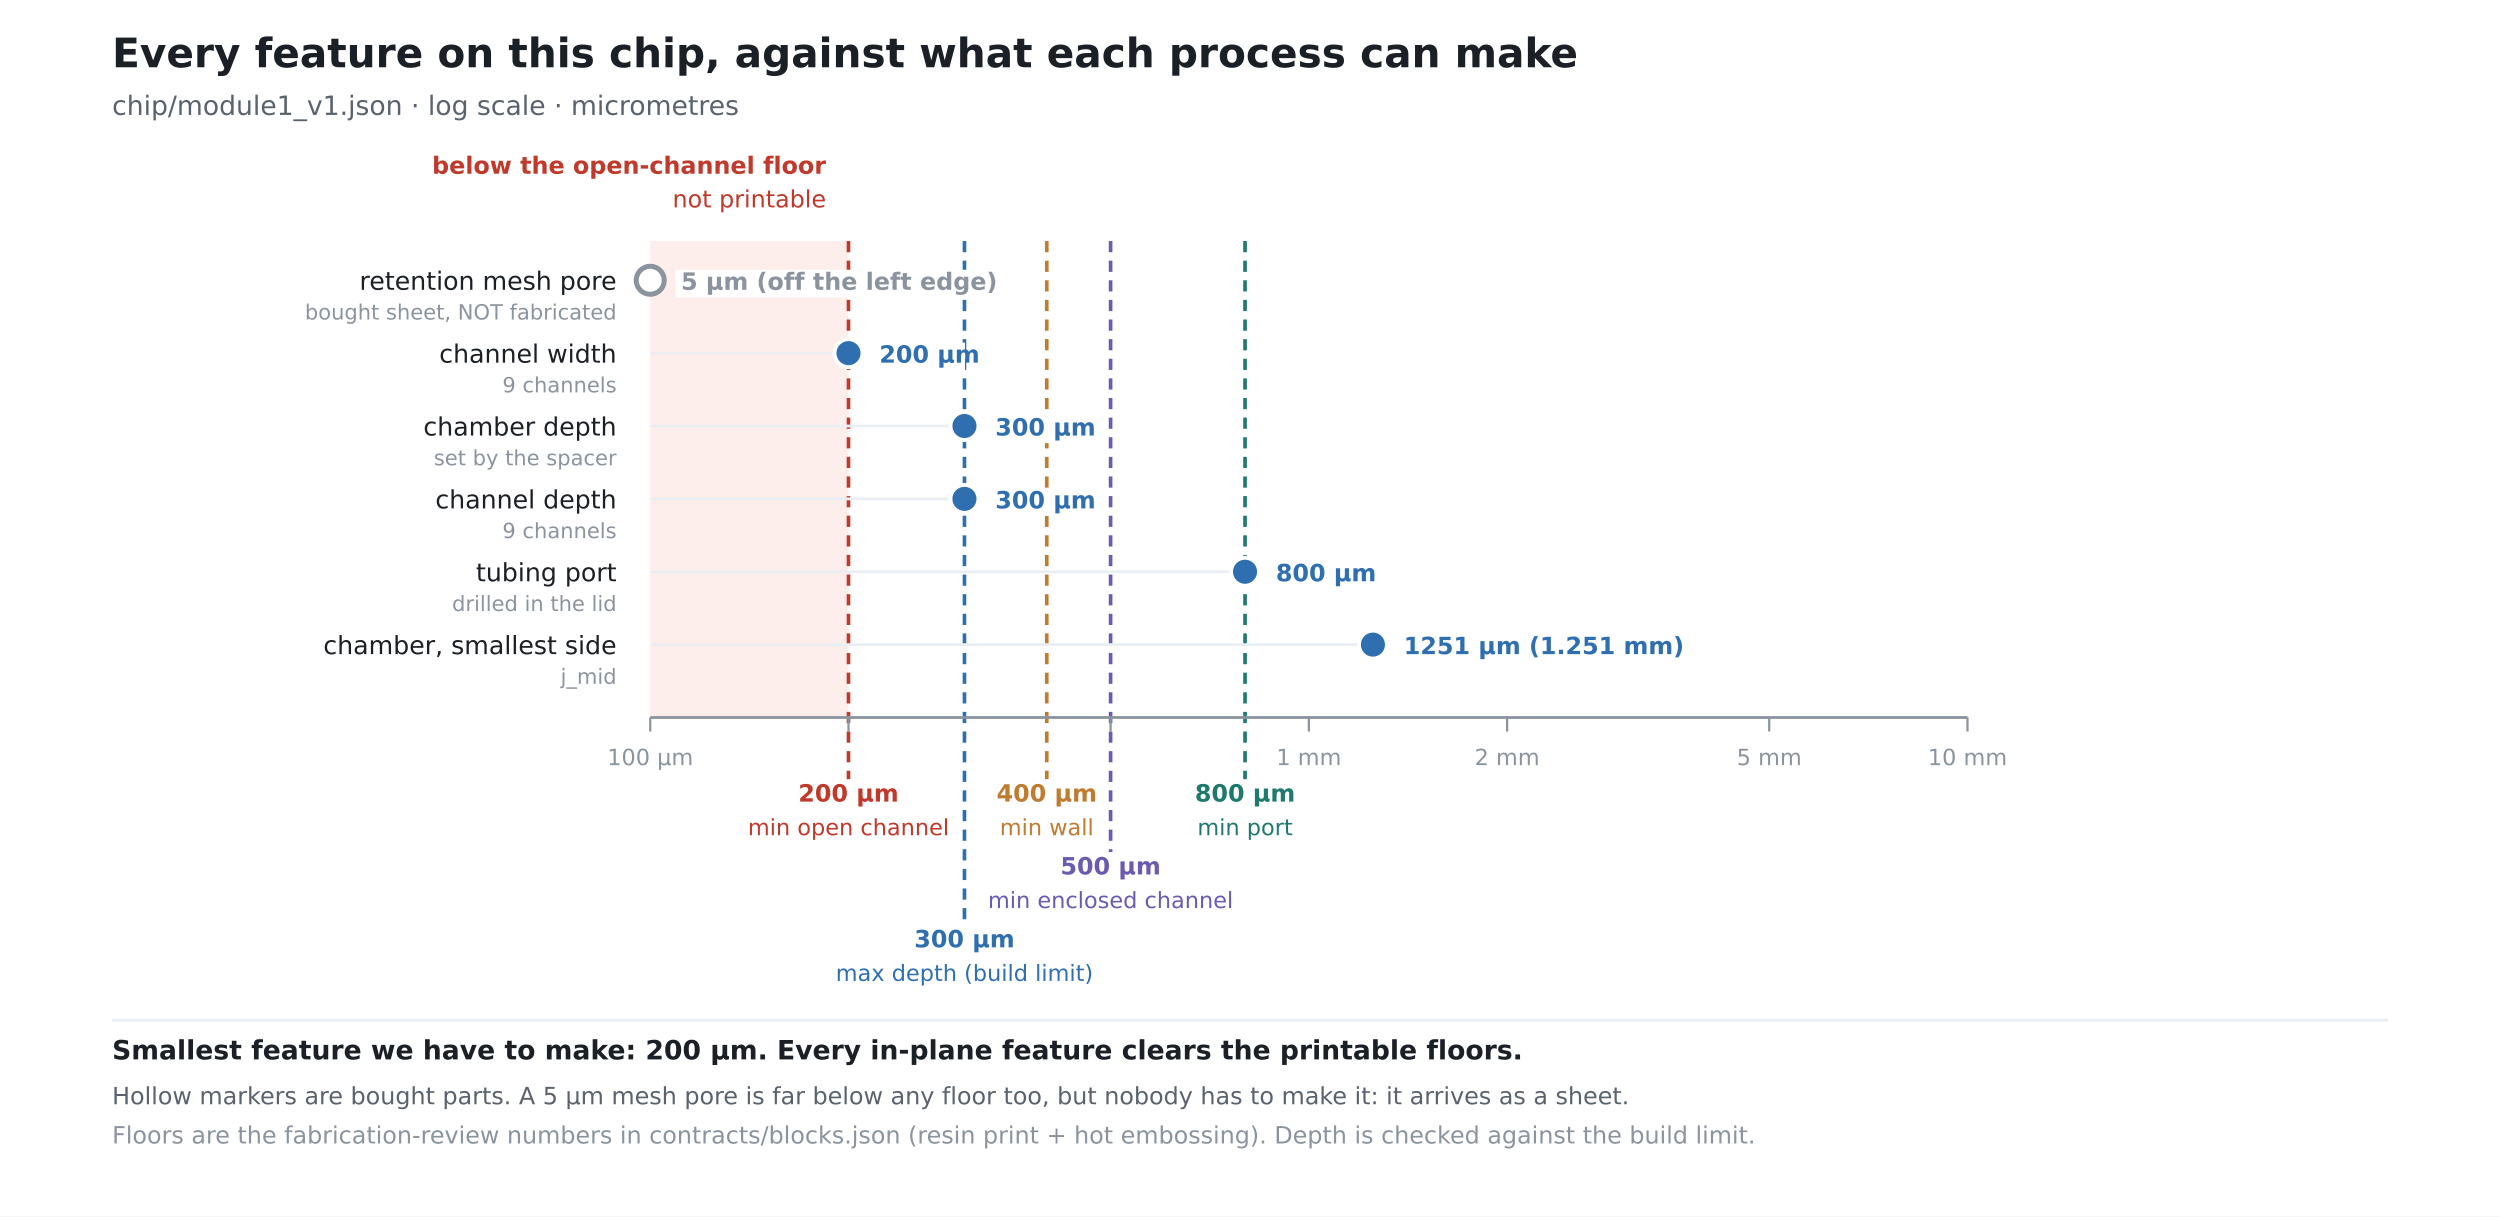
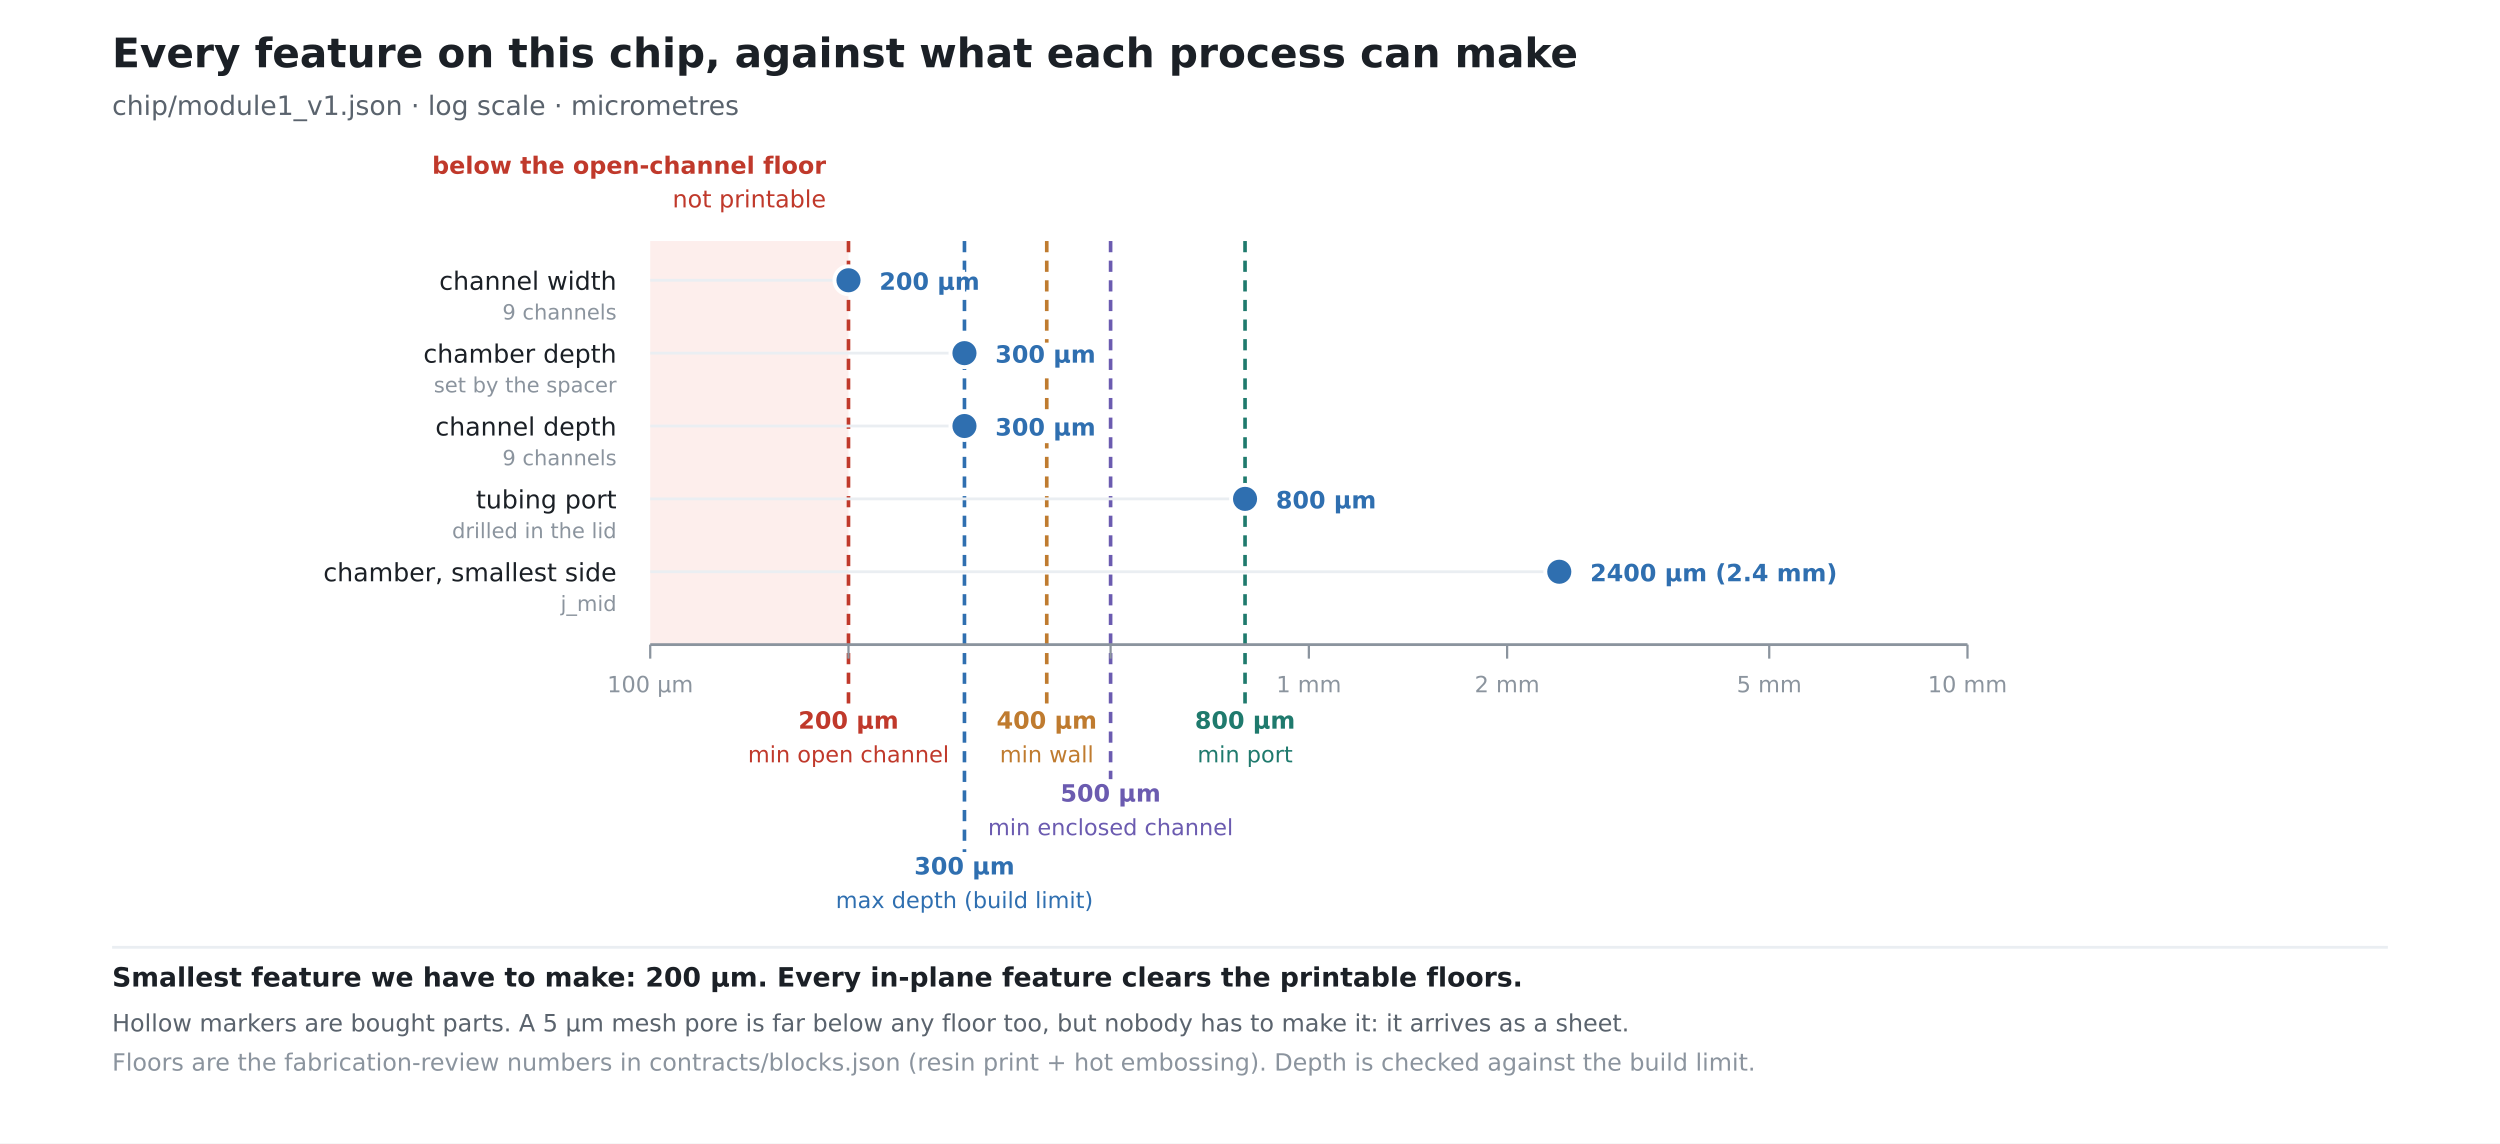
- <svg xmlns="http://www.w3.org/2000/svg" width="892" height="434" viewBox="0 0 892 434" role="img" aria-label="module1_v1: feature sizes against the process floors">
-   <rect width="892" height="434" fill="#ffffff" />
+ <svg xmlns="http://www.w3.org/2000/svg" width="892" height="408" viewBox="0 0 892 408" role="img" aria-label="module1_v1: feature sizes against the process floors">
+   <rect width="892" height="408" fill="#ffffff" />
  <text x="40" y="24" font-family="DejaVu Sans, Helvetica, Arial, sans-serif" font-size="14.5" fill="#1b2026" text-anchor="start" font-weight="bold">Every feature on this chip, against what each process can make</text>
  <text x="40" y="41" font-family="DejaVu Sans, Helvetica, Arial, sans-serif" font-size="9.5" fill="#5a636d" text-anchor="start">chip/module1_v1.json   ·   log scale   ·   micrometres</text>
-   <rect x="232" y="86" width="70.74" height="170" fill="#fdeeec" stroke="none" />
+   <rect x="232" y="86" width="70.74" height="144" fill="#fdeeec" stroke="none" />
  <text x="294.74" y="62" font-family="DejaVu Sans, Helvetica, Arial, sans-serif" font-size="8.5" fill="#c0392b" text-anchor="end" font-weight="bold">below the open-channel floor</text>
  <text x="294.74" y="74" font-family="DejaVu Sans, Helvetica, Arial, sans-serif" font-size="8.5" fill="#c0392b" text-anchor="end">not printable</text>
-   <line x1="302.74" y1="86" x2="302.74" y2="278" stroke="#c0392b" stroke-width="1.3" stroke-dasharray="4 3" />
-   <text x="302.74" y="286" font-family="DejaVu Sans, Helvetica, Arial, sans-serif" font-size="8.5" fill="#c0392b" text-anchor="middle" font-weight="bold">200 µm</text>
-   <text x="302.74" y="298" font-family="DejaVu Sans, Helvetica, Arial, sans-serif" font-size="8" fill="#c0392b" text-anchor="middle">min open channel</text>
-   <line x1="373.48" y1="86" x2="373.48" y2="278" stroke="#bf7b2f" stroke-width="1.3" stroke-dasharray="4 3" />
-   <text x="373.48" y="286" font-family="DejaVu Sans, Helvetica, Arial, sans-serif" font-size="8.5" fill="#bf7b2f" text-anchor="middle" font-weight="bold">400 µm</text>
-   <text x="373.48" y="298" font-family="DejaVu Sans, Helvetica, Arial, sans-serif" font-size="8" fill="#bf7b2f" text-anchor="middle">min wall</text>
-   <line x1="396.26" y1="86" x2="396.26" y2="304" stroke="#6b5bb0" stroke-width="1.3" stroke-dasharray="4 3" />
-   <text x="396.26" y="312" font-family="DejaVu Sans, Helvetica, Arial, sans-serif" font-size="8.5" fill="#6b5bb0" text-anchor="middle" font-weight="bold">500 µm</text>
-   <text x="396.26" y="324" font-family="DejaVu Sans, Helvetica, Arial, sans-serif" font-size="8" fill="#6b5bb0" text-anchor="middle">min enclosed channel</text>
-   <line x1="444.23" y1="86" x2="444.23" y2="278" stroke="#1f7a6d" stroke-width="1.3" stroke-dasharray="4 3" />
-   <text x="444.23" y="286" font-family="DejaVu Sans, Helvetica, Arial, sans-serif" font-size="8.5" fill="#1f7a6d" text-anchor="middle" font-weight="bold">800 µm</text>
-   <text x="444.23" y="298" font-family="DejaVu Sans, Helvetica, Arial, sans-serif" font-size="8" fill="#1f7a6d" text-anchor="middle">min port</text>
-   <line x1="344.12" y1="86" x2="344.12" y2="330" stroke="#2f6fb0" stroke-width="1.3" stroke-dasharray="4 3" />
-   <text x="344.12" y="338" font-family="DejaVu Sans, Helvetica, Arial, sans-serif" font-size="8.5" fill="#2f6fb0" text-anchor="middle" font-weight="bold">300 µm</text>
-   <text x="344.12" y="350" font-family="DejaVu Sans, Helvetica, Arial, sans-serif" font-size="8" fill="#2f6fb0" text-anchor="middle">max depth (build limit)</text>
-   <line x1="232" y1="256" x2="232" y2="261" stroke="#8b949e" stroke-width="0.8" />
-   <text x="232" y="273" font-family="DejaVu Sans, Helvetica, Arial, sans-serif" font-size="8" fill="#8b949e" text-anchor="middle">100 µm</text>
-   <line x1="302.74" y1="256" x2="302.74" y2="261" stroke="#8b949e" stroke-width="0.8" />
-   <line x1="396.26" y1="256" x2="396.26" y2="261" stroke="#8b949e" stroke-width="0.8" />
-   <line x1="467" y1="256" x2="467" y2="261" stroke="#8b949e" stroke-width="0.8" />
-   <text x="467" y="273" font-family="DejaVu Sans, Helvetica, Arial, sans-serif" font-size="8" fill="#8b949e" text-anchor="middle">1 mm</text>
-   <line x1="537.74" y1="256" x2="537.74" y2="261" stroke="#8b949e" stroke-width="0.8" />
-   <text x="537.74" y="273" font-family="DejaVu Sans, Helvetica, Arial, sans-serif" font-size="8" fill="#8b949e" text-anchor="middle">2 mm</text>
-   <line x1="631.26" y1="256" x2="631.26" y2="261" stroke="#8b949e" stroke-width="0.8" />
-   <text x="631.26" y="273" font-family="DejaVu Sans, Helvetica, Arial, sans-serif" font-size="8" fill="#8b949e" text-anchor="middle">5 mm</text>
-   <line x1="702" y1="256" x2="702" y2="261" stroke="#8b949e" stroke-width="0.8" />
-   <text x="702" y="273" font-family="DejaVu Sans, Helvetica, Arial, sans-serif" font-size="8" fill="#8b949e" text-anchor="middle">10 mm</text>
-   <line x1="232" y1="256" x2="702" y2="256" stroke="#8b949e" stroke-width="1" />
-   <line x1="232" y1="100" x2="232" y2="100" stroke="#eaeef2" stroke-width="1" />
-   <circle cx="232" cy="100" r="5" fill="#ffffff" stroke="#8b949e" stroke-width="1.8" />
-   <text x="220" y="103.4" font-family="DejaVu Sans, Helvetica, Arial, sans-serif" font-size="9" fill="#1b2026" text-anchor="end">retention mesh pore</text>
-   <text x="220" y="114" font-family="DejaVu Sans, Helvetica, Arial, sans-serif" font-size="7.5" fill="#8b949e" text-anchor="end">bought sheet, NOT fabricated</text>
-   <rect x="241" y="96.26" width="123" height="9.86" fill="#ffffff" stroke="none" />
-   <text x="243" y="103.4" font-family="DejaVu Sans, Helvetica, Arial, sans-serif" font-size="8.5" fill="#8b949e" text-anchor="start" font-weight="bold">5 µm  (off the left edge)</text>
-   <line x1="232" y1="126" x2="302.74" y2="126" stroke="#eaeef2" stroke-width="1" />
-   <circle cx="302.74" cy="126" r="5" fill="#2f6fb0" stroke="#ffffff" stroke-width="1.4" />
-   <text x="220" y="129.4" font-family="DejaVu Sans, Helvetica, Arial, sans-serif" font-size="9" fill="#1b2026" text-anchor="end">channel width</text>
-   <text x="220" y="140" font-family="DejaVu Sans, Helvetica, Arial, sans-serif" font-size="7.5" fill="#8b949e" text-anchor="end">9 channels</text>
-   <rect x="311.74" y="122.26" width="32.56" height="9.86" fill="#ffffff" stroke="none" />
-   <text x="313.74" y="129.4" font-family="DejaVu Sans, Helvetica, Arial, sans-serif" font-size="8.5" fill="#2f6fb0" text-anchor="start" font-weight="bold">200 µm</text>
+   <line x1="302.74" y1="86" x2="302.74" y2="252" stroke="#c0392b" stroke-width="1.3" stroke-dasharray="4 3" />
+   <text x="302.74" y="260" font-family="DejaVu Sans, Helvetica, Arial, sans-serif" font-size="8.5" fill="#c0392b" text-anchor="middle" font-weight="bold">200 µm</text>
+   <text x="302.74" y="272" font-family="DejaVu Sans, Helvetica, Arial, sans-serif" font-size="8" fill="#c0392b" text-anchor="middle">min open channel</text>
+   <line x1="373.48" y1="86" x2="373.48" y2="252" stroke="#bf7b2f" stroke-width="1.3" stroke-dasharray="4 3" />
+   <text x="373.48" y="260" font-family="DejaVu Sans, Helvetica, Arial, sans-serif" font-size="8.5" fill="#bf7b2f" text-anchor="middle" font-weight="bold">400 µm</text>
+   <text x="373.48" y="272" font-family="DejaVu Sans, Helvetica, Arial, sans-serif" font-size="8" fill="#bf7b2f" text-anchor="middle">min wall</text>
+   <line x1="396.26" y1="86" x2="396.26" y2="278" stroke="#6b5bb0" stroke-width="1.3" stroke-dasharray="4 3" />
+   <text x="396.26" y="286" font-family="DejaVu Sans, Helvetica, Arial, sans-serif" font-size="8.5" fill="#6b5bb0" text-anchor="middle" font-weight="bold">500 µm</text>
+   <text x="396.26" y="298" font-family="DejaVu Sans, Helvetica, Arial, sans-serif" font-size="8" fill="#6b5bb0" text-anchor="middle">min enclosed channel</text>
+   <line x1="444.23" y1="86" x2="444.23" y2="252" stroke="#1f7a6d" stroke-width="1.3" stroke-dasharray="4 3" />
+   <text x="444.23" y="260" font-family="DejaVu Sans, Helvetica, Arial, sans-serif" font-size="8.5" fill="#1f7a6d" text-anchor="middle" font-weight="bold">800 µm</text>
+   <text x="444.23" y="272" font-family="DejaVu Sans, Helvetica, Arial, sans-serif" font-size="8" fill="#1f7a6d" text-anchor="middle">min port</text>
+   <line x1="344.12" y1="86" x2="344.12" y2="304" stroke="#2f6fb0" stroke-width="1.3" stroke-dasharray="4 3" />
+   <text x="344.12" y="312" font-family="DejaVu Sans, Helvetica, Arial, sans-serif" font-size="8.5" fill="#2f6fb0" text-anchor="middle" font-weight="bold">300 µm</text>
+   <text x="344.12" y="324" font-family="DejaVu Sans, Helvetica, Arial, sans-serif" font-size="8" fill="#2f6fb0" text-anchor="middle">max depth (build limit)</text>
+   <line x1="232" y1="230" x2="232" y2="235" stroke="#8b949e" stroke-width="0.8" />
+   <text x="232" y="247" font-family="DejaVu Sans, Helvetica, Arial, sans-serif" font-size="8" fill="#8b949e" text-anchor="middle">100 µm</text>
+   <line x1="302.74" y1="230" x2="302.74" y2="235" stroke="#8b949e" stroke-width="0.8" />
+   <line x1="396.26" y1="230" x2="396.26" y2="235" stroke="#8b949e" stroke-width="0.8" />
+   <line x1="467" y1="230" x2="467" y2="235" stroke="#8b949e" stroke-width="0.8" />
+   <text x="467" y="247" font-family="DejaVu Sans, Helvetica, Arial, sans-serif" font-size="8" fill="#8b949e" text-anchor="middle">1 mm</text>
+   <line x1="537.74" y1="230" x2="537.74" y2="235" stroke="#8b949e" stroke-width="0.8" />
+   <text x="537.74" y="247" font-family="DejaVu Sans, Helvetica, Arial, sans-serif" font-size="8" fill="#8b949e" text-anchor="middle">2 mm</text>
+   <line x1="631.26" y1="230" x2="631.26" y2="235" stroke="#8b949e" stroke-width="0.8" />
+   <text x="631.26" y="247" font-family="DejaVu Sans, Helvetica, Arial, sans-serif" font-size="8" fill="#8b949e" text-anchor="middle">5 mm</text>
+   <line x1="702" y1="230" x2="702" y2="235" stroke="#8b949e" stroke-width="0.8" />
+   <text x="702" y="247" font-family="DejaVu Sans, Helvetica, Arial, sans-serif" font-size="8" fill="#8b949e" text-anchor="middle">10 mm</text>
+   <line x1="232" y1="230" x2="702" y2="230" stroke="#8b949e" stroke-width="1" />
+   <line x1="232" y1="100" x2="302.74" y2="100" stroke="#eaeef2" stroke-width="1" />
+   <circle cx="302.74" cy="100" r="5" fill="#2f6fb0" stroke="#ffffff" stroke-width="1.4" />
+   <text x="220" y="103.4" font-family="DejaVu Sans, Helvetica, Arial, sans-serif" font-size="9" fill="#1b2026" text-anchor="end">channel width</text>
+   <text x="220" y="114" font-family="DejaVu Sans, Helvetica, Arial, sans-serif" font-size="7.5" fill="#8b949e" text-anchor="end">9 channels</text>
+   <rect x="311.74" y="96.26" width="32.56" height="9.86" fill="#ffffff" stroke="none" />
+   <text x="313.74" y="103.4" font-family="DejaVu Sans, Helvetica, Arial, sans-serif" font-size="8.5" fill="#2f6fb0" text-anchor="start" font-weight="bold">200 µm</text>
+   <line x1="232" y1="126" x2="344.12" y2="126" stroke="#eaeef2" stroke-width="1" />
+   <circle cx="344.12" cy="126" r="5" fill="#2f6fb0" stroke="#ffffff" stroke-width="1.4" />
+   <text x="220" y="129.4" font-family="DejaVu Sans, Helvetica, Arial, sans-serif" font-size="9" fill="#1b2026" text-anchor="end">chamber depth</text>
+   <text x="220" y="140" font-family="DejaVu Sans, Helvetica, Arial, sans-serif" font-size="7.5" fill="#8b949e" text-anchor="end">set by the spacer</text>
+   <rect x="353.12" y="122.26" width="32.56" height="9.86" fill="#ffffff" stroke="none" />
+   <text x="355.12" y="129.4" font-family="DejaVu Sans, Helvetica, Arial, sans-serif" font-size="8.5" fill="#2f6fb0" text-anchor="start" font-weight="bold">300 µm</text>
  <line x1="232" y1="152" x2="344.12" y2="152" stroke="#eaeef2" stroke-width="1" />
  <circle cx="344.12" cy="152" r="5" fill="#2f6fb0" stroke="#ffffff" stroke-width="1.4" />
-   <text x="220" y="155.4" font-family="DejaVu Sans, Helvetica, Arial, sans-serif" font-size="9" fill="#1b2026" text-anchor="end">chamber depth</text>
-   <text x="220" y="166" font-family="DejaVu Sans, Helvetica, Arial, sans-serif" font-size="7.5" fill="#8b949e" text-anchor="end">set by the spacer</text>
+   <text x="220" y="155.4" font-family="DejaVu Sans, Helvetica, Arial, sans-serif" font-size="9" fill="#1b2026" text-anchor="end">channel depth</text>
+   <text x="220" y="166" font-family="DejaVu Sans, Helvetica, Arial, sans-serif" font-size="7.5" fill="#8b949e" text-anchor="end">9 channels</text>
  <rect x="353.12" y="148.26" width="32.56" height="9.86" fill="#ffffff" stroke="none" />
  <text x="355.12" y="155.4" font-family="DejaVu Sans, Helvetica, Arial, sans-serif" font-size="8.5" fill="#2f6fb0" text-anchor="start" font-weight="bold">300 µm</text>
-   <line x1="232" y1="178" x2="344.12" y2="178" stroke="#eaeef2" stroke-width="1" />
-   <circle cx="344.12" cy="178" r="5" fill="#2f6fb0" stroke="#ffffff" stroke-width="1.4" />
-   <text x="220" y="181.4" font-family="DejaVu Sans, Helvetica, Arial, sans-serif" font-size="9" fill="#1b2026" text-anchor="end">channel depth</text>
-   <text x="220" y="192" font-family="DejaVu Sans, Helvetica, Arial, sans-serif" font-size="7.5" fill="#8b949e" text-anchor="end">9 channels</text>
-   <rect x="353.12" y="174.26" width="32.56" height="9.86" fill="#ffffff" stroke="none" />
-   <text x="355.12" y="181.4" font-family="DejaVu Sans, Helvetica, Arial, sans-serif" font-size="8.5" fill="#2f6fb0" text-anchor="start" font-weight="bold">300 µm</text>
-   <line x1="232" y1="204" x2="444.23" y2="204" stroke="#eaeef2" stroke-width="1" />
-   <circle cx="444.23" cy="204" r="5" fill="#2f6fb0" stroke="#ffffff" stroke-width="1.4" />
-   <text x="220" y="207.4" font-family="DejaVu Sans, Helvetica, Arial, sans-serif" font-size="9" fill="#1b2026" text-anchor="end">tubing port</text>
-   <text x="220" y="218" font-family="DejaVu Sans, Helvetica, Arial, sans-serif" font-size="7.5" fill="#8b949e" text-anchor="end">drilled in the lid</text>
-   <rect x="453.23" y="200.26" width="32.56" height="9.86" fill="#ffffff" stroke="none" />
-   <text x="455.23" y="207.4" font-family="DejaVu Sans, Helvetica, Arial, sans-serif" font-size="8.5" fill="#2f6fb0" text-anchor="start" font-weight="bold">800 µm</text>
-   <line x1="232" y1="230" x2="489.86" y2="230" stroke="#eaeef2" stroke-width="1" />
-   <circle cx="489.86" cy="230" r="5" fill="#2f6fb0" stroke="#ffffff" stroke-width="1.4" />
-   <text x="220" y="233.4" font-family="DejaVu Sans, Helvetica, Arial, sans-serif" font-size="9" fill="#1b2026" text-anchor="end">chamber, smallest side</text>
-   <text x="220" y="244" font-family="DejaVu Sans, Helvetica, Arial, sans-serif" font-size="7.5" fill="#8b949e" text-anchor="end">j_mid</text>
-   <rect x="498.86" y="226.26" width="94.44" height="9.86" fill="#ffffff" stroke="none" />
-   <text x="500.86" y="233.4" font-family="DejaVu Sans, Helvetica, Arial, sans-serif" font-size="8.5" fill="#2f6fb0" text-anchor="start" font-weight="bold">1251 µm  (1.251 mm)</text>
-   <line x1="40" y1="364" x2="852" y2="364" stroke="#eaeef2" stroke-width="1" />
-   <text x="40" y="378" font-family="DejaVu Sans, Helvetica, Arial, sans-serif" font-size="9.5" fill="#1b2026" text-anchor="start" font-weight="bold">Smallest feature we have to make: 200 µm. Every in-plane feature clears the printable floors.</text>
-   <text x="40" y="394" font-family="DejaVu Sans, Helvetica, Arial, sans-serif" font-size="8.5" fill="#5a636d" text-anchor="start">Hollow markers are bought parts. A 5 µm mesh pore is far below any floor too, but nobody has to make it: it arrives as a sheet.</text>
-   <text x="40" y="408" font-family="DejaVu Sans, Helvetica, Arial, sans-serif" font-size="8.5" fill="#8b949e" text-anchor="start">Floors are the fabrication-review numbers in contracts/blocks.json (resin print + hot embossing). Depth is checked against the build limit.</text>
+   <line x1="232" y1="178" x2="444.23" y2="178" stroke="#eaeef2" stroke-width="1" />
+   <circle cx="444.23" cy="178" r="5" fill="#2f6fb0" stroke="#ffffff" stroke-width="1.4" />
+   <text x="220" y="181.4" font-family="DejaVu Sans, Helvetica, Arial, sans-serif" font-size="9" fill="#1b2026" text-anchor="end">tubing port</text>
+   <text x="220" y="192" font-family="DejaVu Sans, Helvetica, Arial, sans-serif" font-size="7.5" fill="#8b949e" text-anchor="end">drilled in the lid</text>
+   <rect x="453.23" y="174.26" width="32.56" height="9.86" fill="#ffffff" stroke="none" />
+   <text x="455.23" y="181.4" font-family="DejaVu Sans, Helvetica, Arial, sans-serif" font-size="8.5" fill="#2f6fb0" text-anchor="start" font-weight="bold">800 µm</text>
+   <line x1="232" y1="204" x2="556.35" y2="204" stroke="#eaeef2" stroke-width="1" />
+   <circle cx="556.35" cy="204" r="5" fill="#2f6fb0" stroke="#ffffff" stroke-width="1.4" />
+   <text x="220" y="207.4" font-family="DejaVu Sans, Helvetica, Arial, sans-serif" font-size="9" fill="#1b2026" text-anchor="end">chamber, smallest side</text>
+   <text x="220" y="218" font-family="DejaVu Sans, Helvetica, Arial, sans-serif" font-size="7.5" fill="#8b949e" text-anchor="end">j_mid</text>
+   <rect x="565.35" y="200.26" width="84.92" height="9.86" fill="#ffffff" stroke="none" />
+   <text x="567.35" y="207.4" font-family="DejaVu Sans, Helvetica, Arial, sans-serif" font-size="8.5" fill="#2f6fb0" text-anchor="start" font-weight="bold">2400 µm  (2.4 mm)</text>
+   <line x1="40" y1="338" x2="852" y2="338" stroke="#eaeef2" stroke-width="1" />
+   <text x="40" y="352" font-family="DejaVu Sans, Helvetica, Arial, sans-serif" font-size="9.5" fill="#1b2026" text-anchor="start" font-weight="bold">Smallest feature we have to make: 200 µm. Every in-plane feature clears the printable floors.</text>
+   <text x="40" y="368" font-family="DejaVu Sans, Helvetica, Arial, sans-serif" font-size="8.5" fill="#5a636d" text-anchor="start">Hollow markers are bought parts. A 5 µm mesh pore is far below any floor too, but nobody has to make it: it arrives as a sheet.</text>
+   <text x="40" y="382" font-family="DejaVu Sans, Helvetica, Arial, sans-serif" font-size="8.5" fill="#8b949e" text-anchor="start">Floors are the fabrication-review numbers in contracts/blocks.json (resin print + hot embossing). Depth is checked against the build limit.</text>
</svg>
